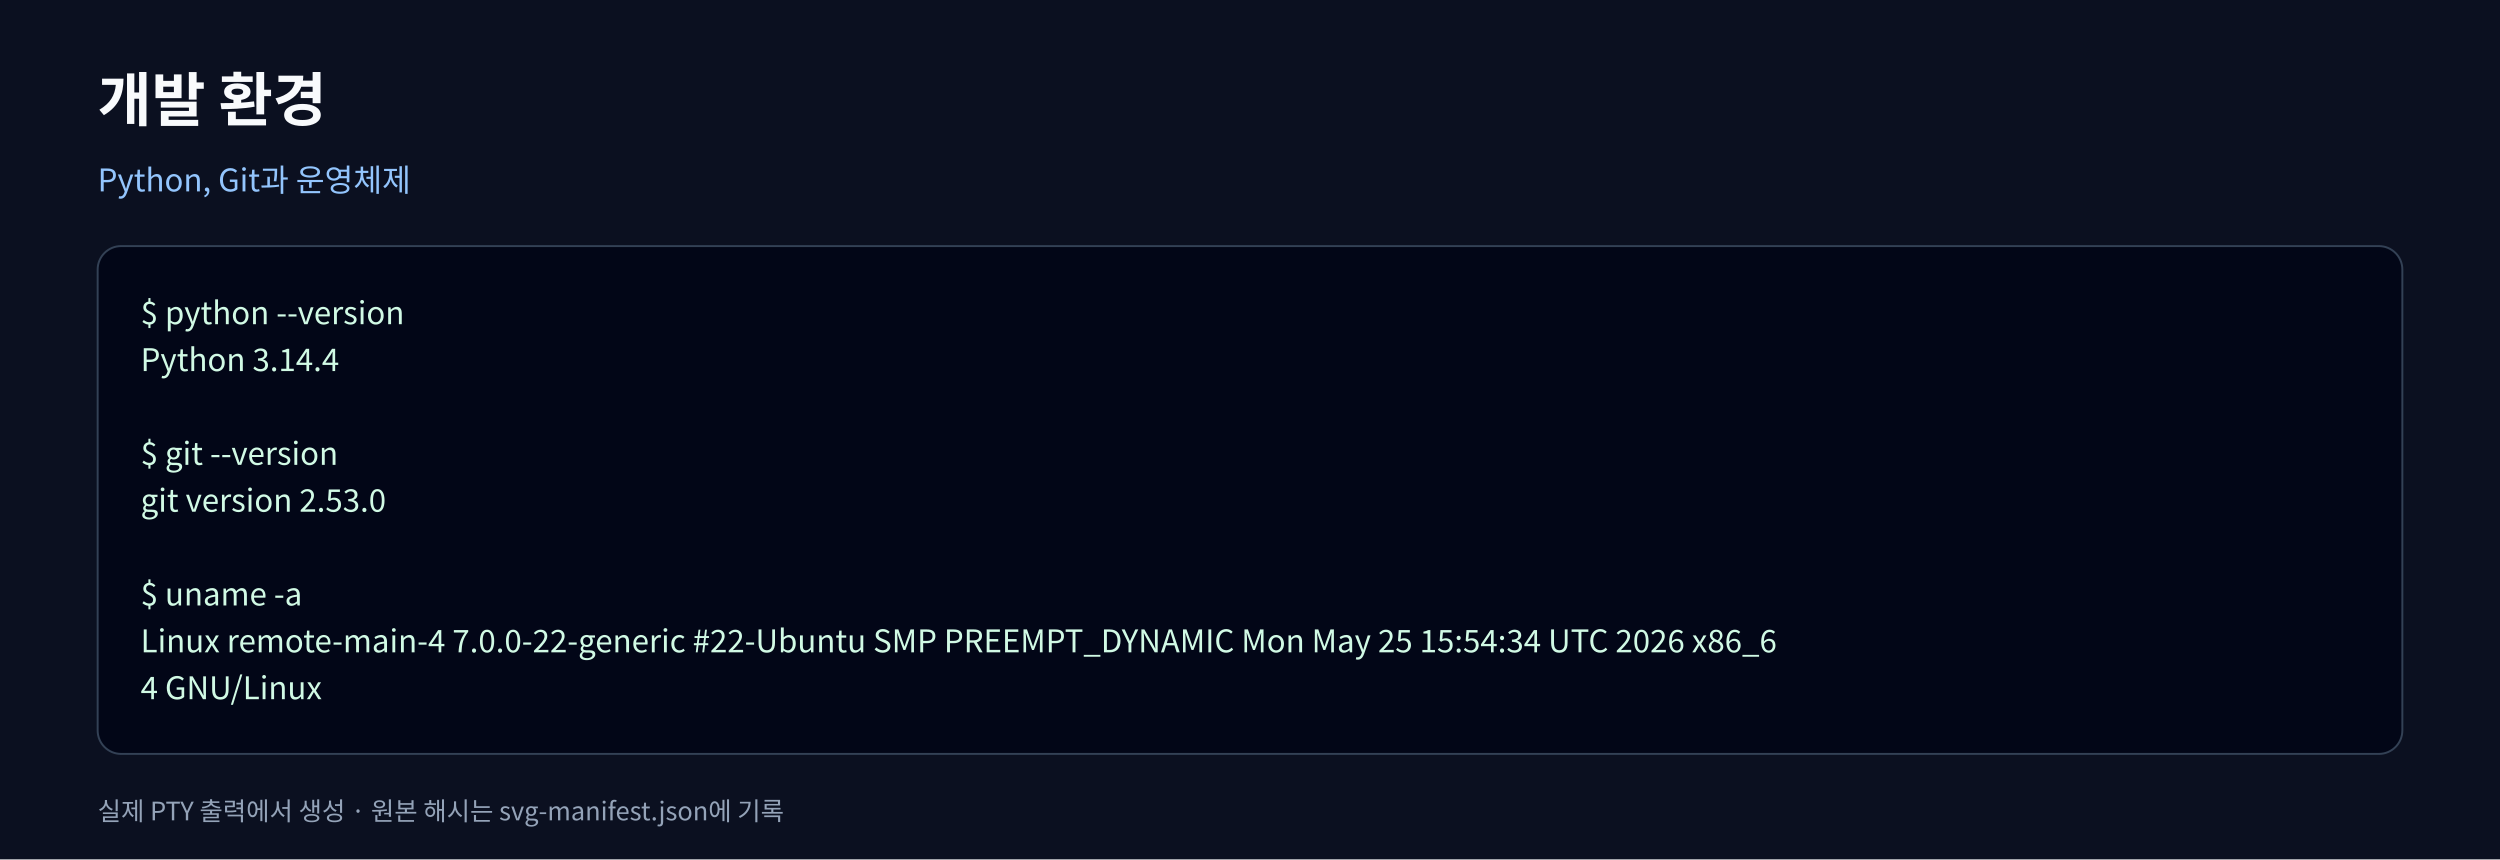
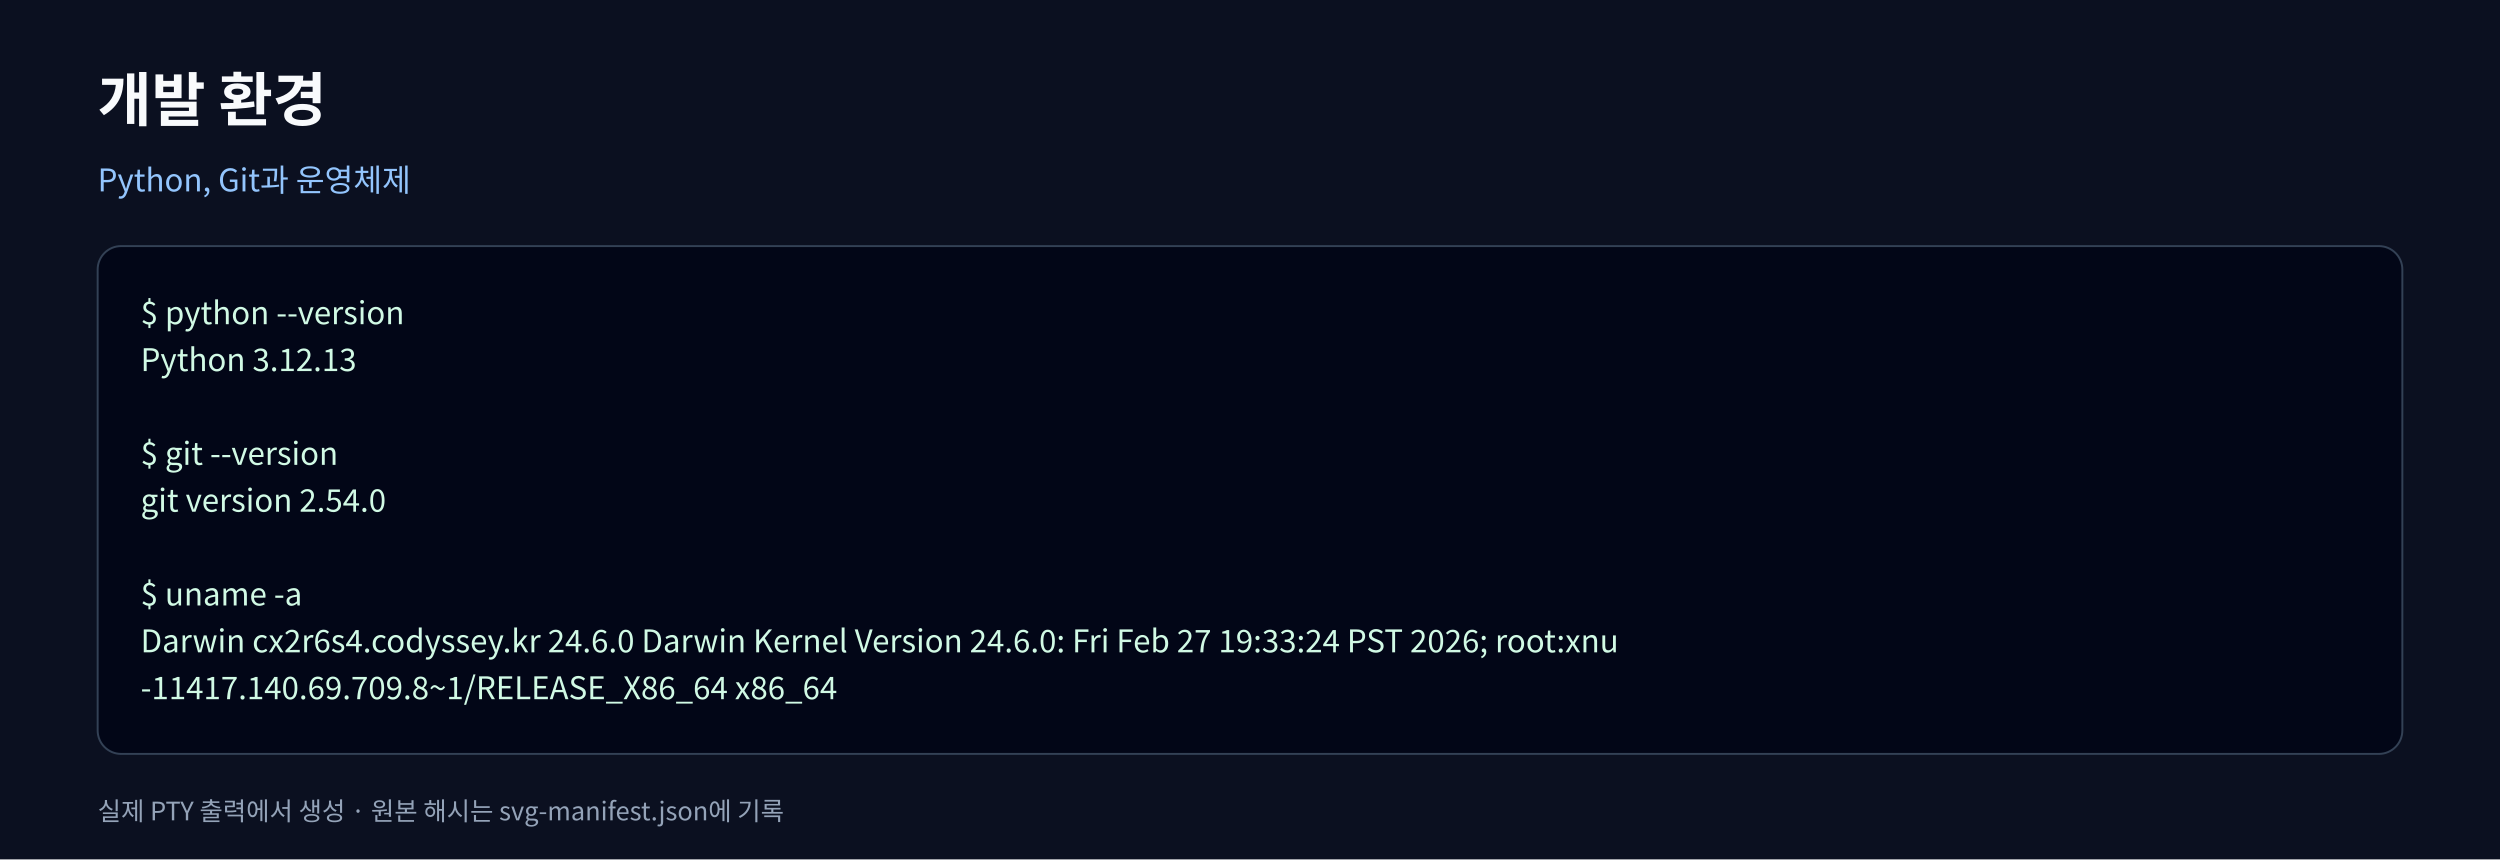
<svg xmlns="http://www.w3.org/2000/svg" width="1280" height="440" viewBox="0 0 1280 440">
  <rect width="1280" height="440" fill="#0b1020" />
  <text x="50" y="62" fill="#f8fafc" font-family="Noto Sans CJK KR" font-size="30" font-weight="700">개발 환경</text>
  <text x="50" y="98" fill="#93c5fd" font-family="Noto Sans CJK KR" font-size="16">Python, Git과 운영체제</text>
  <rect x="50" y="126" width="1180" height="260" rx="12" fill="#020617" stroke="#334155" />
  <text fill="#d1fae5" font-family="Noto Sans CJK KR" font-size="16">
    <tspan x="72" y="166">$ python --version</tspan>
-     <tspan x="72" y="190">Python 3.14.4</tspan>
+     <tspan x="72" y="190">Python 3.12.13</tspan>
    <tspan x="72" y="214" />
    <tspan x="72" y="238">$ git --version</tspan>
-     <tspan x="72" y="262">git version 2.53.0</tspan>
+     <tspan x="72" y="262">git version 2.54.0</tspan>
    <tspan x="72" y="286" />
    <tspan x="72" y="310">$ uname -a</tspan>
-     <tspan x="72" y="334">Linux remote-main-4 7.0.0-22-generic #22-Ubuntu SMP PREEMPT_DYNAMIC Mon May 25 15:54:34 UTC 2026 x86_6</tspan>
-     <tspan x="72" y="358">4 GNU/Linux</tspan>
+     <tspan x="72" y="334">Darwin cx2r6s4.codyssey.kr 24.6.0 Darwin Kernel Version 24.6.0: Fri Feb 27 19:33:24 PST 2026; root:xnu</tspan>
+     <tspan x="72" y="358">-11417.140.69.709.8~1/RELEASE_X86_64 x86_64</tspan>
  </text>
  <text x="50" y="420" fill="#94a3b8" font-family="Noto Sans CJK KR" font-size="13">실제 PTY 출력에서 생성 · 원본 해시는 svg-manifest.json에 기록</text>
</svg>
